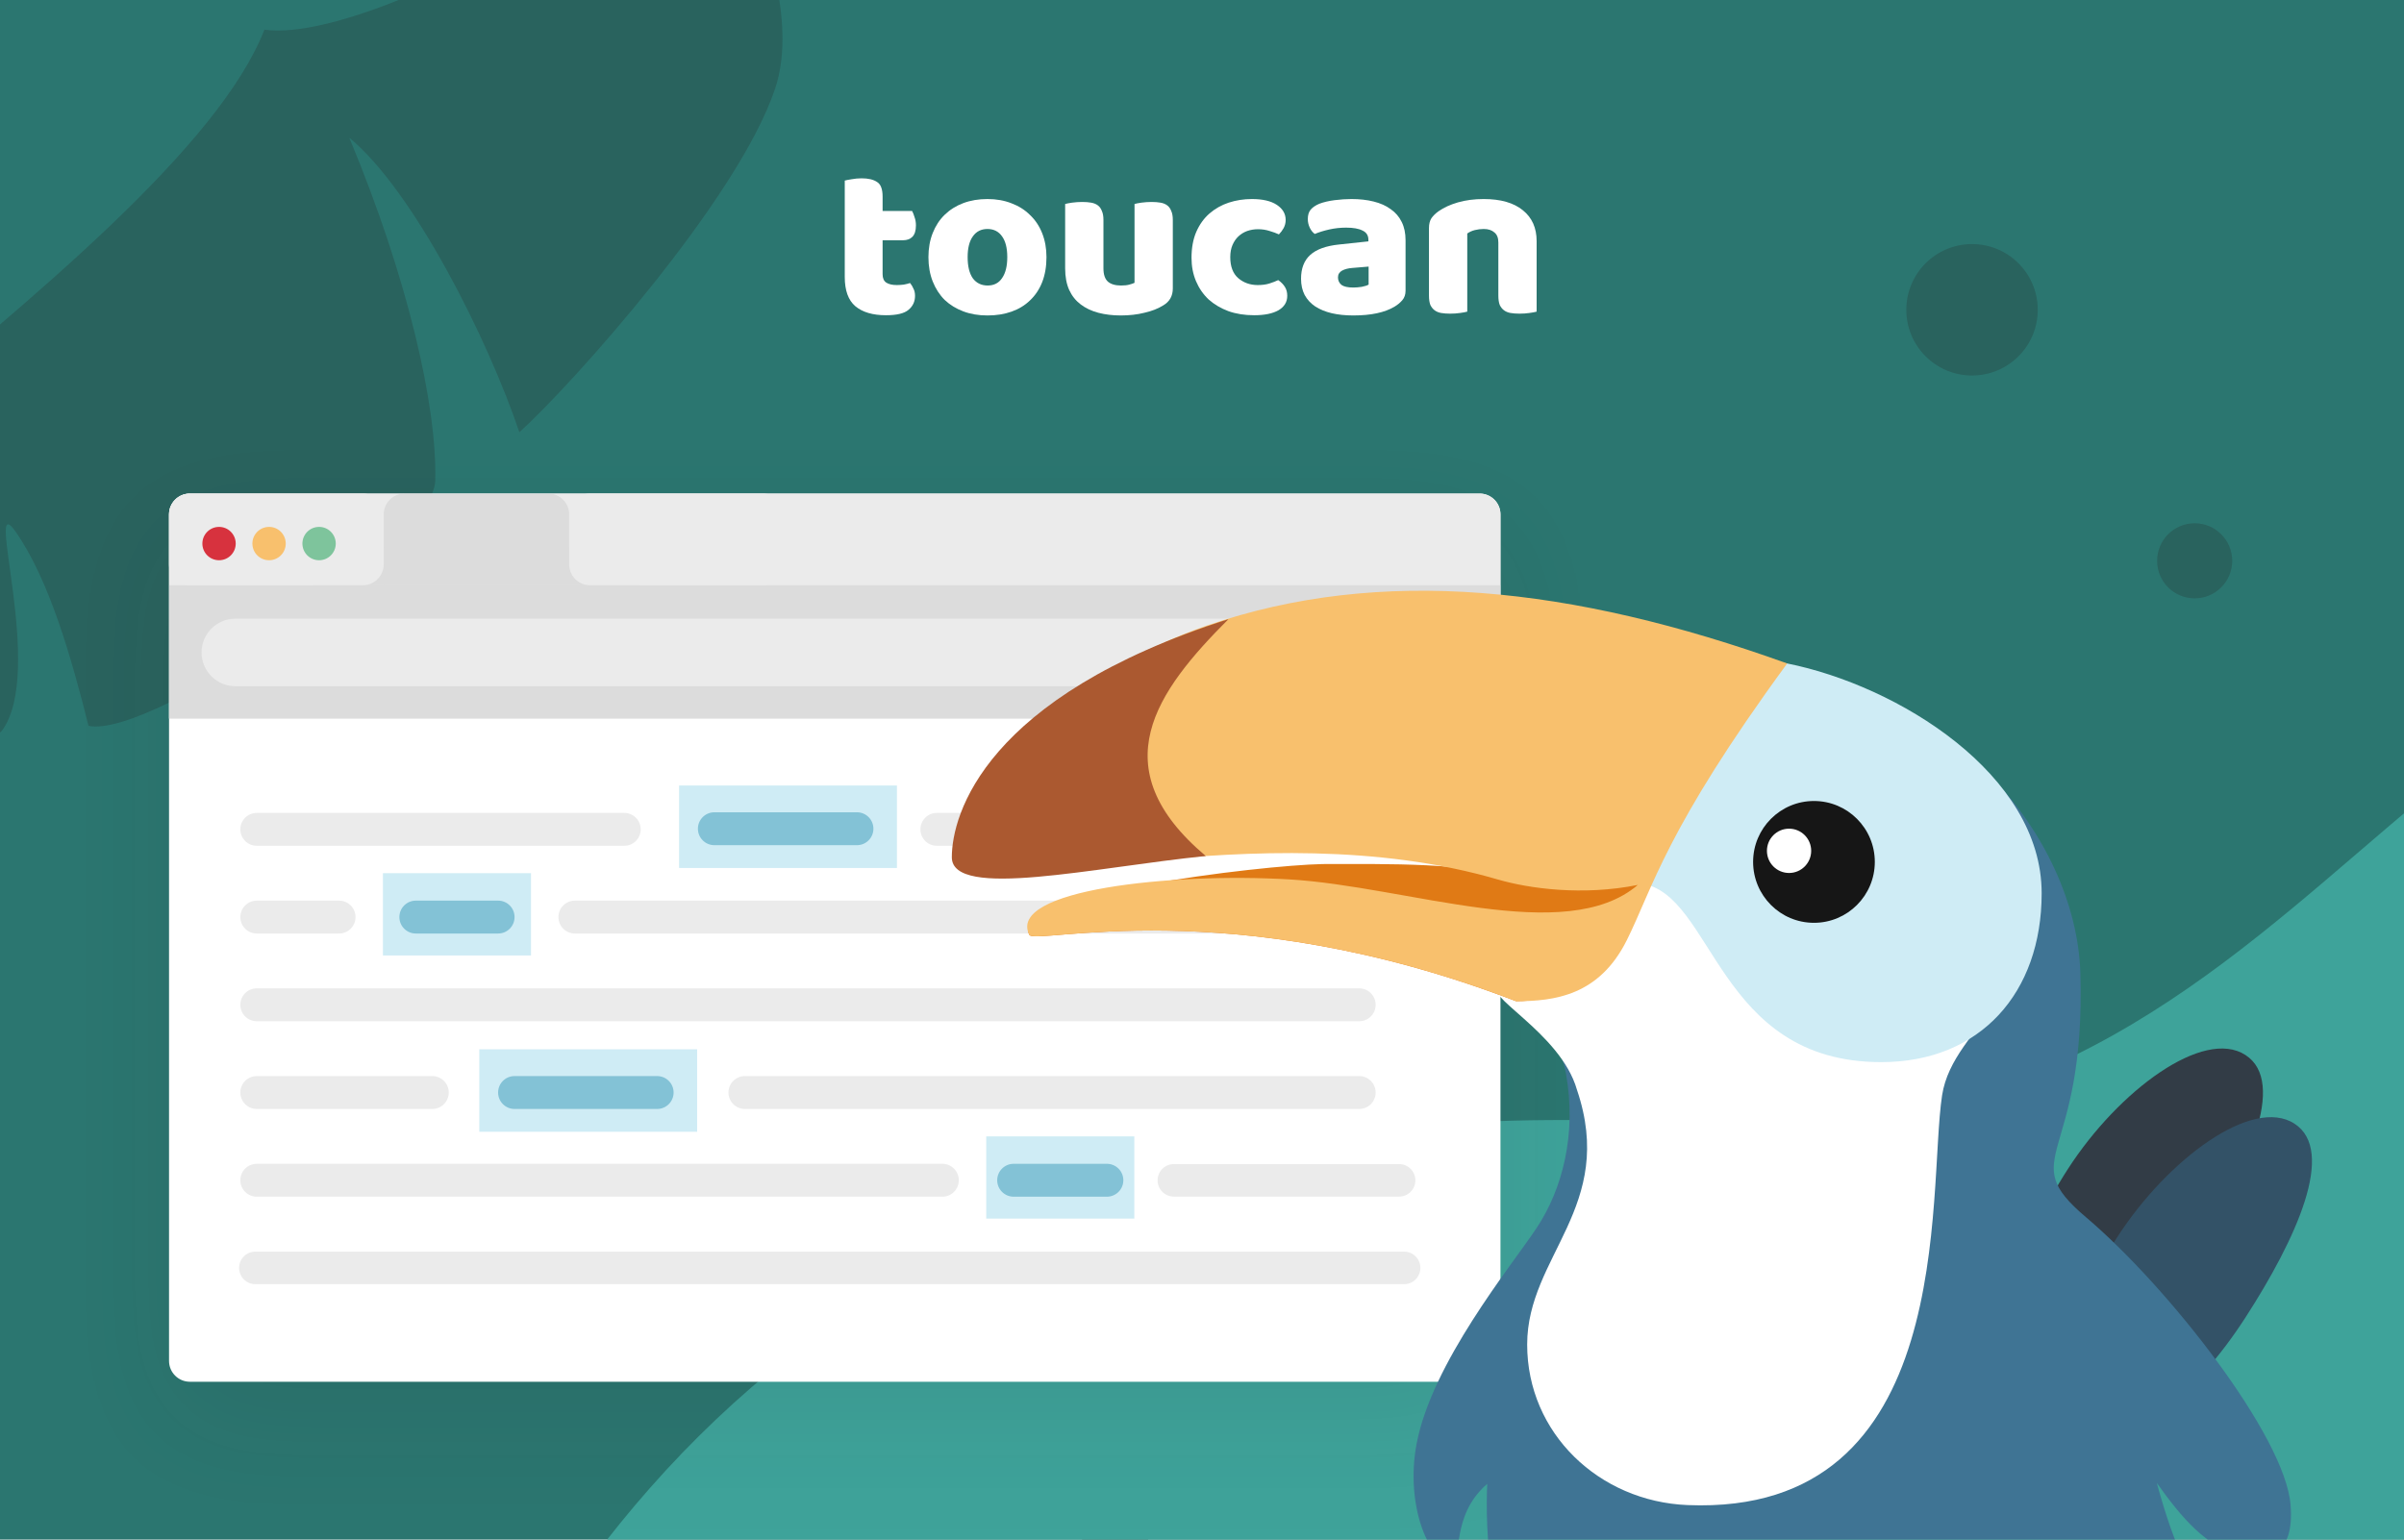
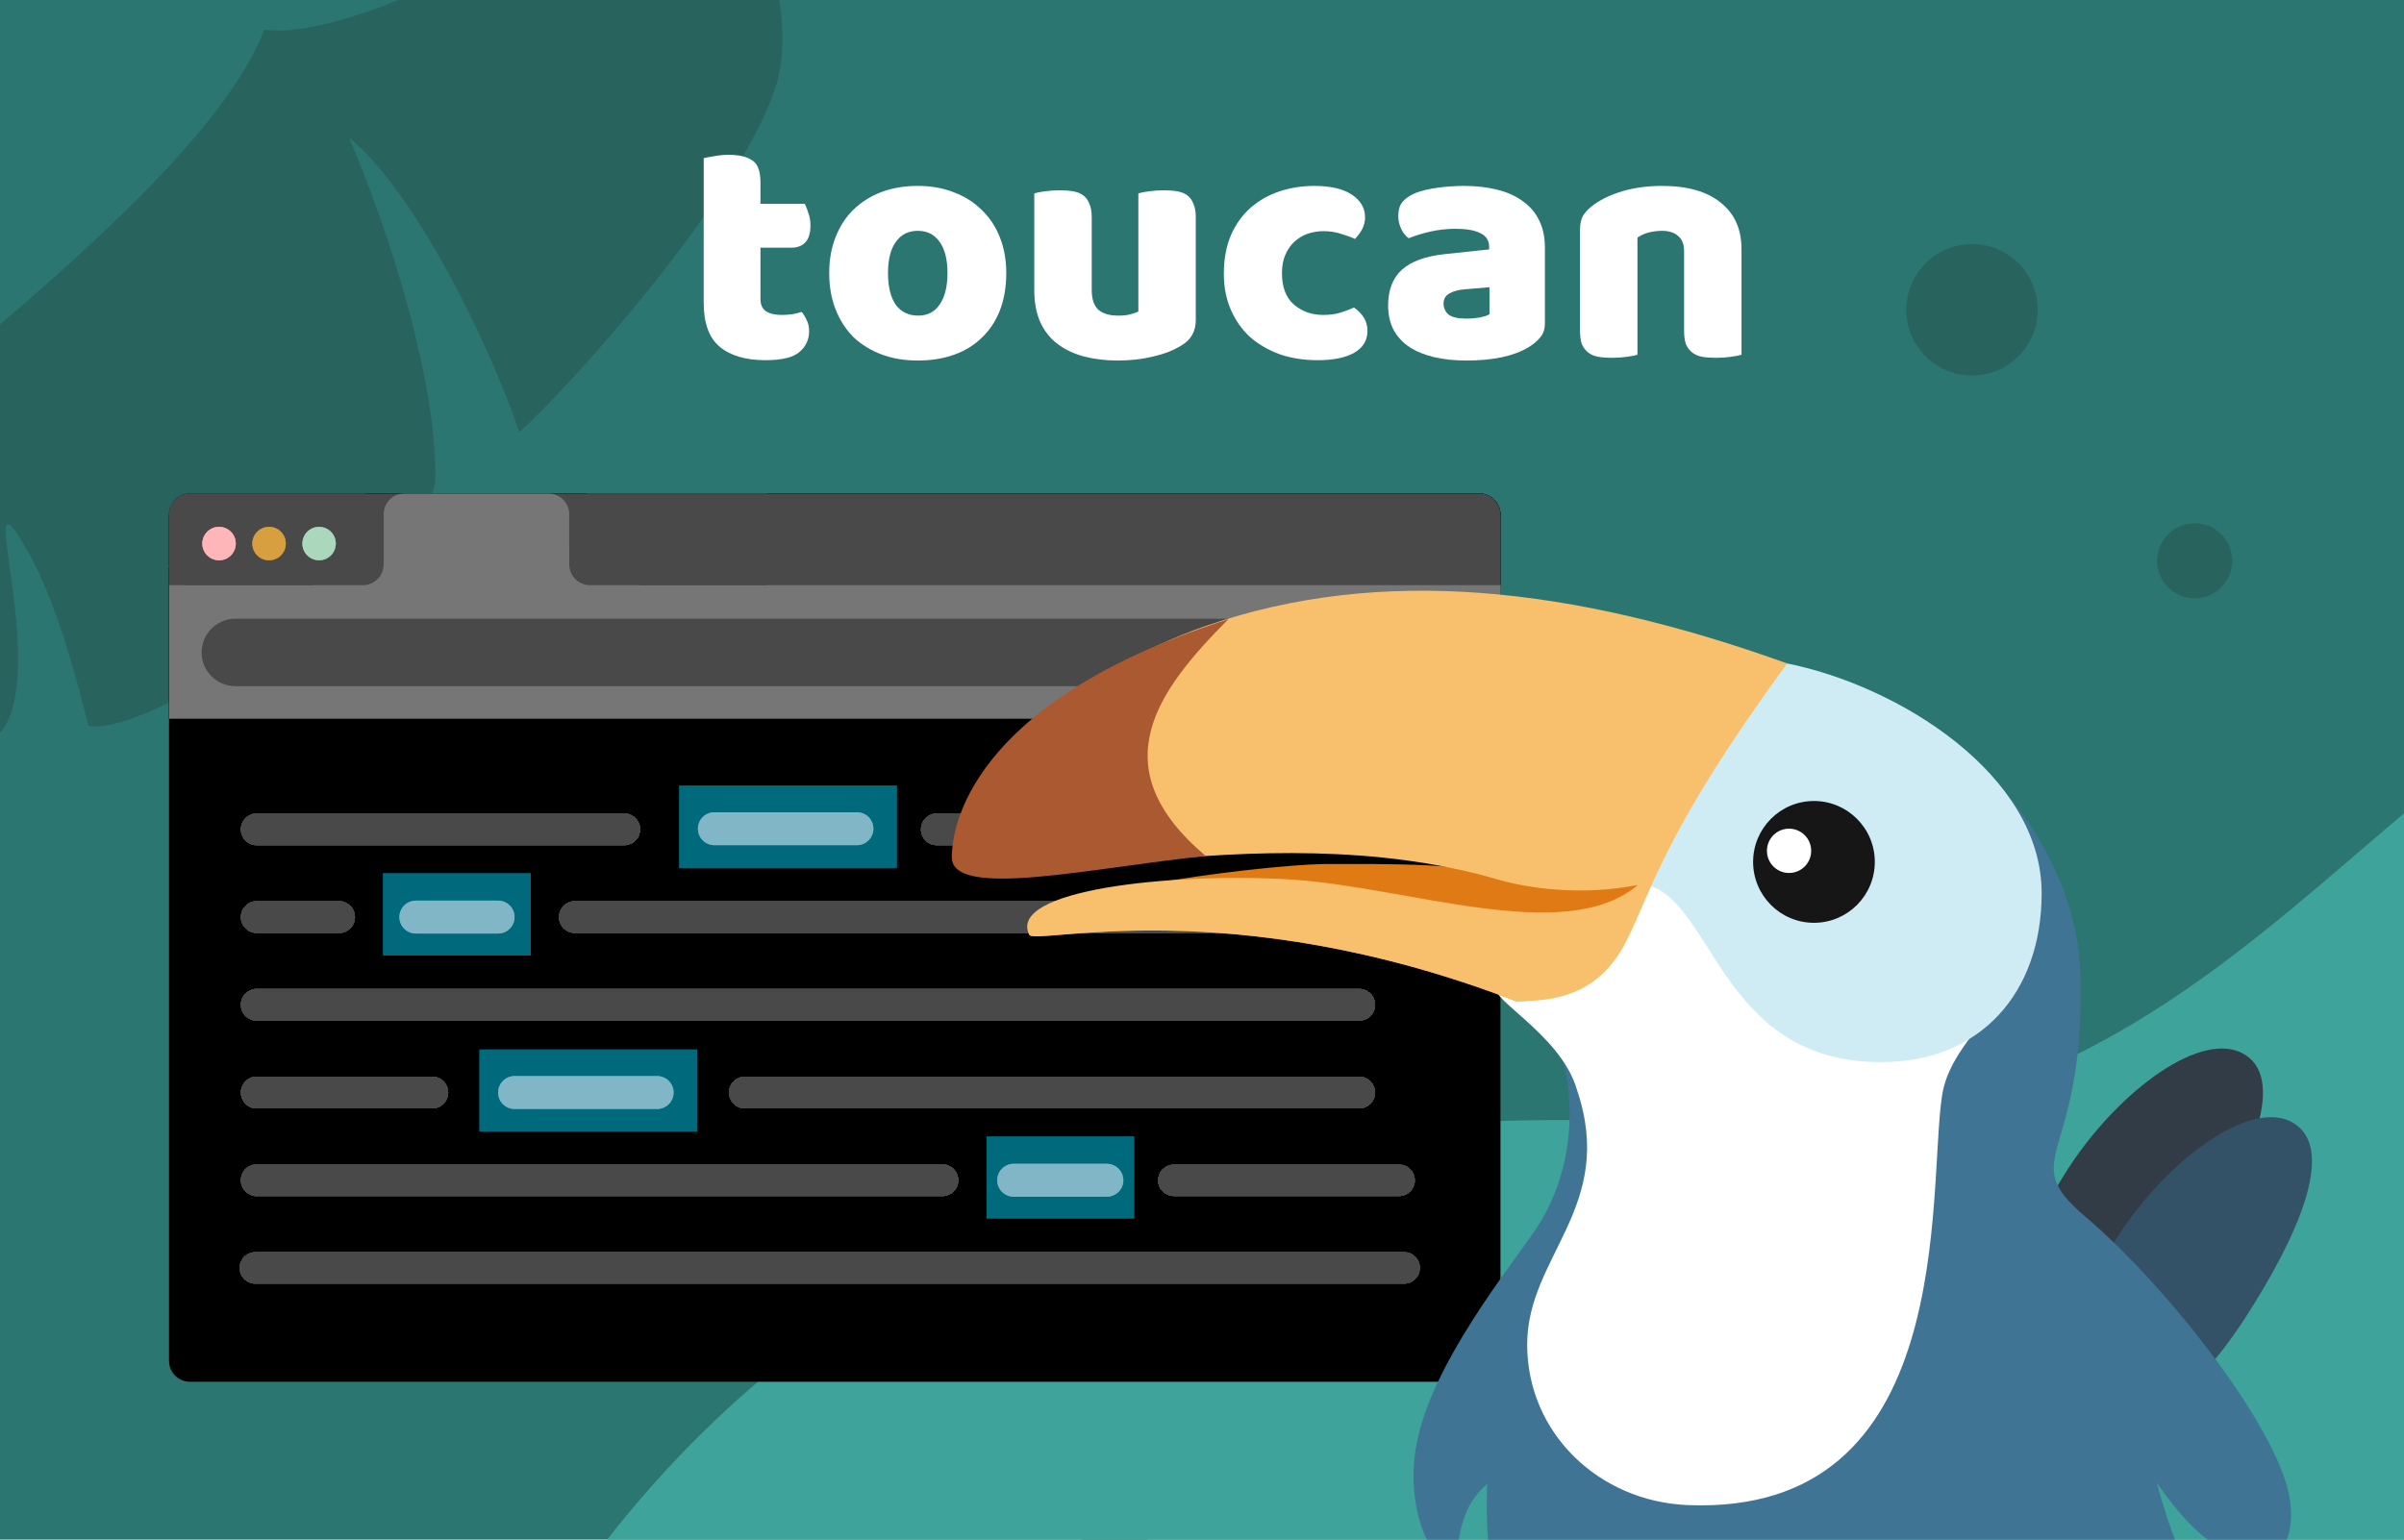
<svg xmlns="http://www.w3.org/2000/svg" width="256" height="164" viewBox="0 0 256 164" fill="none">
  <g clip-path="url(#clip0)">
    <rect width="256" height="164" fill="#2B7670" />
    <path opacity="0.5" d="M36.796 141.445C76.16 107.409 138.911 120.794 117.19 91.903C98.195 66.643 36.796 141.445 36.796 141.445Z" fill="#274F4C" />
    <path opacity="0.5" d="M210 40C213.866 40 217 36.866 217 33C217 29.134 213.866 26 210 26C206.134 26 203 29.134 203 33C203 36.866 206.134 40 210 40Z" fill="#274F4C" />
    <path opacity="0.5" d="M118.747 169.384C120.871 169.384 122.592 167.662 122.592 165.539C122.592 163.415 120.871 161.694 118.747 161.694C116.624 161.694 114.902 163.415 114.902 165.539C114.902 167.662 116.624 169.384 118.747 169.384Z" fill="#274F4C" />
    <path opacity="0.5" d="M233.709 63.74C235.918 63.74 237.708 61.949 237.708 59.74C237.708 57.531 235.918 55.74 233.709 55.74C231.499 55.74 229.708 57.531 229.708 59.74C229.708 61.949 231.499 63.74 233.709 63.74Z" fill="#274F4C" />
    <path opacity="0.5" d="M87.507 80.948C89.895 80.948 91.832 79.227 91.832 77.103C91.832 74.98 89.895 73.258 87.507 73.258C85.118 73.258 83.181 74.98 83.181 77.103C83.181 79.227 85.118 80.948 87.507 80.948Z" fill="#274F4C" />
    <path opacity="0.5" d="M92.694 -92.064C87.511 -74.132 77.915 -52.458 67.939 -33.582C72.768 -26.181 86.735 -3.19 82.555 9.4C78.628 21.228 60.807 41.078 55.309 46.045C51.927 36.046 44.026 20.291 37.197 14.673C43.425 29.601 46.568 43.324 46.346 51.22C46.152 58.18 16.235 78.763 9.425 77.317C7.595 70.007 5.248 61.801 1.695 56.682C-1.859 51.563 4.906 71.56 0.184 77.871C-11.071 87.357 -28.416 84.225 -36.155 90.486C-39.5 88.832 -40.484 84.022 -40.484 84.022C-40.484 84.022 -42.277 85.057 -42.258 89.229C-47.396 88.61 -49.914 85.284 -55.741 88.647C-49.162 66.922 18.512 27.851 28.159 3.159C34.004 3.968 44.381 -0.829 44.381 -0.829C44.381 -0.829 38.864 -0.034 35.191 -3.291C48.687 -14.071 45.078 -31.707 61.413 -36.441C72.657 -51.215 85.561 -79.579 88.97 -92.304C88.97 -92.304 90.694 -94.494 92.694 -92.064Z" fill="#274F4C" />
    <path opacity="0.5" d="M43.238 138.236C56.359 105.159 95.122 86.459 66.567 79.113C35.496 71.125 43.238 138.236 43.238 138.236Z" fill="#274F4C" />
    <path opacity="0.5" d="M36.044 135.91C57.978 145.848 119.21 153.906 105.717 136.201C89.77 115.278 36.044 135.91 36.044 135.91Z" fill="#274F4C" />
    <path d="M41.307 206.939C24.75 250.288 81.162 329.525 186.743 344.061C278.702 356.72 352.433 276.775 374.189 239.092C417.306 168.678 385.777 93.905 322.317 70.797C258.856 47.689 251.404 122.955 183.557 120.02C91.279 112.689 57.864 163.589 41.307 206.939Z" fill="#3EA39A" />
    <g filter="url(#filter0_d)">
      <g clip-path="url(#clip1)">
        <rect x="18" y="52.576" width="141.783" height="94.611" rx="2.219" fill="white" />
        <rect x="18" y="52.576" width="155.356" height="23.969" fill="#EBEBEB" />
        <rect opacity="0.5" x="18" y="62.341" width="155.356" height="14.204" fill="#CDCDCD" />
        <path opacity="0.5" d="M40.86 54.795C40.86 53.569 41.853 52.576 43.079 52.576H58.393C59.618 52.576 60.612 53.569 60.612 54.795V62.341H40.86V54.795Z" fill="#CDCDCD" />
        <path opacity="0.5" d="M33.314 58.346C33.314 57.12 34.307 56.127 35.533 56.127H38.64C39.866 56.127 40.86 57.12 40.86 58.346V62.341H33.314V58.346Z" fill="#CDCDCD" />
        <path d="M18 54.795C18 53.569 18.994 52.576 20.219 52.576H38.64C39.866 52.576 40.86 53.569 40.86 54.795V60.121C40.86 61.347 39.866 62.341 38.64 62.341H20.219C18.994 62.341 18 61.347 18 60.121V54.795Z" fill="#EBEBEB" />
        <path opacity="0.5" d="M60.612 58.346C60.612 57.12 61.606 56.127 62.831 56.127H65.939C67.164 56.127 68.158 57.12 68.158 58.346V62.341H60.612V58.346Z" fill="#CDCDCD" />
        <path d="M60.612 54.795C60.612 53.569 61.606 52.576 62.831 52.576H81.252C82.478 52.576 83.472 53.569 83.472 54.795V60.121C83.472 61.347 82.478 62.341 81.252 62.341H62.831C61.606 62.341 60.612 61.347 60.612 60.121V54.795Z" fill="#EBEBEB" />
        <circle cx="23.326" cy="57.902" r="1.776" fill="#D7323E" />
        <circle cx="28.653" cy="57.902" r="1.776" fill="#F8C06D" />
        <rect x="51.04" y="111.772" width="23.198" height="8.787" fill="#CFECF5" />
        <rect x="72.316" y="83.672" width="23.198" height="8.787" fill="#CFECF5" />
        <rect x="105.023" y="121.051" width="15.769" height="8.761" fill="#CFECF5" />
        <rect x="40.778" y="93.016" width="15.769" height="8.761" fill="#CFECF5" />
        <rect x="25.593" y="86.592" width="42.635" height="3.504" rx="1.752" fill="#EBEBEB" />
        <rect x="98.014" y="86.592" width="48.476" height="3.504" rx="1.752" fill="#EBEBEB" />
        <rect x="25.593" y="95.937" width="12.265" height="3.504" rx="1.752" fill="#EBEBEB" />
        <rect x="59.467" y="95.937" width="87.023" height="3.504" rx="1.752" fill="#EBEBEB" />
        <rect x="25.593" y="105.281" width="120.898" height="3.504" rx="1.752" fill="#EBEBEB" />
        <rect x="25.593" y="114.626" width="22.194" height="3.504" rx="1.752" fill="#EBEBEB" />
        <rect x="53.043" y="114.626" width="18.689" height="3.504" rx="1.752" fill="#83C2D6" />
        <rect x="74.32" y="86.526" width="18.689" height="3.504" rx="1.752" fill="#83C2D6" />
        <rect x="106.191" y="123.971" width="13.433" height="3.504" rx="1.752" fill="#83C2D6" />
        <rect x="42.53" y="95.937" width="12.265" height="3.504" rx="1.752" fill="#83C2D6" />
        <rect x="77.573" y="114.626" width="68.918" height="3.504" rx="1.752" fill="#EBEBEB" />
        <rect x="25.593" y="123.971" width="76.51" height="3.504" rx="1.752" fill="#EBEBEB" />
        <rect x="25.462" y="133.328" width="125.793" height="3.465" rx="1.732" fill="#EBEBEB" />
        <rect x="123.271" y="124" width="27.451" height="3.465" rx="1.732" fill="#EBEBEB" />
        <circle cx="33.979" cy="57.902" r="1.776" fill="#7EC49C" />
        <rect x="21.465" y="65.901" width="134.321" height="7.196" rx="3.598" fill="#EBEBEB" />
      </g>
    </g>
    <path d="M220.225 124.5C214.829 132.857 212.814 140.997 217.291 143.893C221.768 146.789 228.502 141.386 233.898 133.028C239.295 124.671 243.589 115.275 239.112 112.379C234.641 109.483 225.621 116.148 220.225 124.5Z" fill="#323C46" />
    <path d="M225.445 131.813C220.048 140.171 218.033 148.311 222.511 151.207C226.988 154.103 233.722 148.7 239.118 140.342C244.514 131.985 248.809 122.589 244.332 119.693C239.854 116.797 230.835 123.456 225.445 131.813Z" fill="#335267" />
    <path d="M163.611 130.84C160.86 134.963 152.465 145.191 150.845 153.837C149.649 160.213 152.1 166.223 154.379 166.223C155.899 166.223 154.379 161.505 158.374 158.066C158.173 162.543 158.327 174.086 164.394 181.559C172.053 190.996 177.355 192.175 179.122 191.586C180.89 190.996 183.246 186.277 183.246 186.277L183.205 185.982C186.392 186.938 189.768 187.457 193.261 187.457C196.978 187.457 200.56 186.873 203.924 185.799C204.313 186.531 206.775 191.043 208.401 191.586C210.169 192.175 215.471 190.996 223.129 181.559C226.316 177.631 232.732 166.223 232.732 166.223C231.719 164.873 230.517 161.021 229.674 157.966C232.249 161.576 235.006 164.908 238.623 165.634C241.569 166.223 244.337 165.687 243.925 160.325C243.36 153 230.858 137.051 222.128 129.655C214.469 123.167 222.128 123.757 221.539 103.703C221.097 88.727 206.801 73.141 191.831 73.141C176.862 73.141 149.478 98.253 161.449 107.242C163.805 109.011 166.109 110.792 166.751 114.319C167.929 120.807 166.362 126.723 163.611 130.84Z" fill="#3F7494" />
    <path d="M206.811 116.679C205.226 127.006 208.578 161.505 179.711 160.325C170.286 159.942 162.627 152.669 162.627 143.221C162.627 133.772 172.155 128.545 167.929 116.089C166.15 109.849 157.378 105.861 159.682 104.882C165.844 102.264 179.466 69.17 191.313 71.329C197.794 72.509 214.057 79.361 216.237 91.906C218.593 105.472 207.989 109.011 206.811 116.679Z" fill="white" />
    <path d="M217.415 95.15C217.415 105.738 210.905 113.14 200.331 113.14C182.77 113.14 182.511 95.15 174.744 94.112C174.744 83.525 179.947 68.597 190.316 70.673C202.098 73.032 217.415 82.469 217.415 95.15Z" fill="#CFECF5" />
    <path d="M173.231 98.984C173.231 101.102 168.607 106.652 161.449 106.652C130.815 94.856 110.196 100.754 109.607 99.574C107.487 95.33 134.186 92.175 140.829 92.041C148.034 92.041 156.111 91.853 162.038 93.676C164.165 94.331 171.552 90.851 173.82 91.906C176.088 92.962 173.231 98.542 173.231 98.984Z" fill="#E07A15" />
    <path d="M128.588 66.615C114.579 71.434 101.263 82.676 103.03 91.523C104.049 96.619 133.843 86.203 159.469 93.676C162.827 94.655 168.518 95.445 174.409 94.266C166.718 100.843 149.89 94.417 137.295 93.676C124.7 92.935 107.221 94.796 109.607 99.574C110.196 100.754 130.815 94.856 161.449 106.652C165.52 106.652 170.286 106.062 173.231 100.164C176 94.614 177.355 88.368 190.316 70.673C167.34 62.416 147.027 60.275 128.588 66.615Z" fill="#F8C06D" />
    <path d="M128.402 91.186C116.619 92.366 101.359 95.876 101.359 91.317C101.359 86.757 104.894 74.212 130.815 65.954C123.156 73.622 117.209 81.749 128.402 91.186Z" fill="#AB5930" />
    <path d="M193.167 98.3C196.746 98.3 199.647 95.395 199.647 91.812C199.647 88.229 196.746 85.324 193.167 85.324C189.588 85.324 186.687 88.229 186.687 91.812C186.687 95.395 189.588 98.3 193.167 98.3Z" fill="#161616" />
    <path d="M190.516 92.992C191.817 92.992 192.872 91.935 192.872 90.632C192.872 89.329 191.817 88.273 190.516 88.273C189.214 88.273 188.159 89.329 188.159 90.632C188.159 91.935 189.214 92.992 190.516 92.992Z" fill="white" />
-     <path d="M93.987 29.213C93.987 29.629 94.115 29.925 94.371 30.101C94.643 30.277 95.019 30.365 95.498 30.365C95.738 30.365 95.986 30.349 96.242 30.317C96.498 30.269 96.722 30.213 96.914 30.149C97.058 30.325 97.177 30.524 97.273 30.748C97.385 30.956 97.441 31.212 97.441 31.516C97.441 32.124 97.209 32.619 96.746 33.003C96.298 33.387 95.498 33.579 94.347 33.579C92.94 33.579 91.853 33.259 91.085 32.619C90.334 31.98 89.958 30.94 89.958 29.501V19.235C90.134 19.187 90.381 19.139 90.701 19.091C91.037 19.027 91.389 18.995 91.757 18.995C92.46 18.995 93.004 19.123 93.388 19.379C93.787 19.619 93.987 20.139 93.987 20.938V22.473H97.129C97.225 22.649 97.313 22.873 97.393 23.145C97.489 23.401 97.537 23.689 97.537 24.008C97.537 24.568 97.409 24.976 97.153 25.232C96.914 25.471 96.586 25.591 96.17 25.591H93.987V29.213Z" fill="white" />
-     <path d="M111.438 27.39C111.438 28.382 111.286 29.269 110.982 30.053C110.678 30.82 110.247 31.468 109.687 31.996C109.143 32.523 108.488 32.923 107.72 33.195C106.952 33.467 106.097 33.603 105.154 33.603C104.21 33.603 103.355 33.459 102.587 33.171C101.819 32.883 101.156 32.475 100.596 31.948C100.053 31.404 99.629 30.748 99.325 29.981C99.021 29.213 98.869 28.35 98.869 27.39C98.869 26.447 99.021 25.591 99.325 24.824C99.629 24.056 100.053 23.409 100.596 22.881C101.156 22.337 101.819 21.922 102.587 21.634C103.355 21.346 104.21 21.202 105.154 21.202C106.097 21.202 106.952 21.354 107.72 21.658C108.488 21.946 109.143 22.361 109.687 22.905C110.247 23.433 110.678 24.08 110.982 24.848C111.286 25.615 111.438 26.463 111.438 27.39ZM103.043 27.39C103.043 28.366 103.227 29.117 103.594 29.645C103.978 30.157 104.506 30.413 105.177 30.413C105.849 30.413 106.361 30.149 106.713 29.621C107.08 29.093 107.264 28.35 107.264 27.39C107.264 26.431 107.08 25.695 106.713 25.184C106.345 24.656 105.825 24.392 105.154 24.392C104.482 24.392 103.962 24.656 103.594 25.184C103.227 25.695 103.043 26.431 103.043 27.39Z" fill="white" />
-     <path d="M113.427 21.73C113.587 21.682 113.835 21.634 114.171 21.586C114.522 21.538 114.882 21.514 115.25 21.514C115.602 21.514 115.914 21.538 116.186 21.586C116.473 21.634 116.713 21.73 116.905 21.874C117.097 22.017 117.241 22.217 117.337 22.473C117.449 22.713 117.505 23.033 117.505 23.433V28.59C117.505 29.245 117.665 29.717 117.984 30.005C118.304 30.277 118.768 30.413 119.376 30.413C119.743 30.413 120.039 30.381 120.263 30.317C120.503 30.253 120.687 30.189 120.815 30.125V21.73C120.975 21.682 121.223 21.634 121.558 21.586C121.91 21.538 122.27 21.514 122.638 21.514C122.99 21.514 123.301 21.538 123.573 21.586C123.861 21.634 124.101 21.73 124.293 21.874C124.485 22.017 124.629 22.217 124.724 22.473C124.836 22.713 124.892 23.033 124.892 23.433V30.724C124.892 31.524 124.557 32.124 123.885 32.523C123.325 32.875 122.654 33.139 121.87 33.315C121.103 33.507 120.263 33.603 119.352 33.603C118.488 33.603 117.689 33.507 116.953 33.315C116.233 33.123 115.61 32.827 115.082 32.427C114.554 32.028 114.147 31.516 113.859 30.892C113.571 30.253 113.427 29.485 113.427 28.59V21.73Z" fill="white" />
-     <path d="M133.96 24.416C133.56 24.416 133.176 24.48 132.808 24.608C132.457 24.736 132.145 24.928 131.873 25.184C131.617 25.424 131.409 25.727 131.249 26.095C131.09 26.463 131.01 26.895 131.01 27.39C131.01 28.382 131.289 29.125 131.849 29.621C132.425 30.117 133.12 30.365 133.936 30.365C134.416 30.365 134.831 30.309 135.183 30.197C135.535 30.085 135.847 29.965 136.119 29.837C136.438 30.061 136.678 30.309 136.838 30.581C136.998 30.836 137.078 31.148 137.078 31.516C137.078 32.172 136.766 32.683 136.143 33.051C135.519 33.403 134.655 33.579 133.552 33.579C132.545 33.579 131.633 33.435 130.818 33.147C130.002 32.843 129.299 32.427 128.707 31.9C128.131 31.356 127.684 30.708 127.364 29.957C127.044 29.205 126.884 28.374 126.884 27.462C126.884 26.407 127.052 25.488 127.388 24.704C127.739 23.904 128.211 23.249 128.803 22.737C129.395 22.225 130.074 21.842 130.842 21.586C131.625 21.33 132.449 21.202 133.312 21.202C134.464 21.202 135.351 21.41 135.975 21.826C136.598 22.241 136.91 22.777 136.91 23.433C136.91 23.736 136.838 24.024 136.694 24.296C136.55 24.552 136.382 24.776 136.191 24.968C135.919 24.84 135.591 24.72 135.207 24.608C134.823 24.48 134.408 24.416 133.96 24.416Z" fill="white" />
-     <path d="M144.112 30.628C144.384 30.628 144.68 30.605 145 30.556C145.335 30.492 145.583 30.413 145.743 30.317V28.398L144.016 28.542C143.568 28.574 143.201 28.67 142.913 28.829C142.625 28.989 142.481 29.229 142.481 29.549C142.481 29.869 142.601 30.133 142.841 30.341C143.097 30.532 143.52 30.628 144.112 30.628ZM143.92 21.202C144.784 21.202 145.567 21.29 146.271 21.466C146.99 21.642 147.598 21.914 148.094 22.281C148.605 22.633 148.997 23.089 149.269 23.649C149.541 24.192 149.677 24.84 149.677 25.591V30.964C149.677 31.38 149.557 31.724 149.317 31.996C149.093 32.252 148.821 32.475 148.501 32.667C147.462 33.291 145.999 33.603 144.112 33.603C143.265 33.603 142.497 33.523 141.809 33.363C141.138 33.203 140.554 32.963 140.058 32.643C139.579 32.324 139.203 31.916 138.931 31.42C138.675 30.924 138.547 30.349 138.547 29.693C138.547 28.59 138.875 27.742 139.531 27.151C140.186 26.559 141.202 26.191 142.577 26.047L145.719 25.711V25.544C145.719 25.08 145.511 24.752 145.095 24.56C144.696 24.352 144.112 24.248 143.344 24.248C142.737 24.248 142.145 24.312 141.57 24.44C140.994 24.568 140.474 24.728 140.01 24.92C139.803 24.776 139.627 24.56 139.483 24.272C139.339 23.968 139.267 23.657 139.267 23.337C139.267 22.921 139.363 22.593 139.555 22.353C139.763 22.098 140.074 21.882 140.49 21.706C140.954 21.53 141.498 21.402 142.121 21.322C142.761 21.242 143.36 21.202 143.92 21.202Z" fill="white" />
-     <path d="M159.558 25.831C159.558 25.336 159.414 24.976 159.126 24.752C158.854 24.512 158.478 24.392 157.999 24.392C157.679 24.392 157.359 24.432 157.039 24.512C156.735 24.592 156.471 24.712 156.248 24.872V33.195C156.088 33.243 155.832 33.291 155.48 33.339C155.144 33.387 154.792 33.411 154.425 33.411C154.073 33.411 153.753 33.387 153.465 33.339C153.193 33.291 152.962 33.195 152.77 33.051C152.578 32.907 152.426 32.715 152.314 32.475C152.218 32.219 152.17 31.892 152.17 31.492V24.296C152.17 23.864 152.258 23.513 152.434 23.241C152.626 22.969 152.882 22.721 153.201 22.497C153.745 22.113 154.425 21.802 155.24 21.562C156.072 21.322 156.991 21.202 157.999 21.202C159.805 21.202 161.197 21.602 162.172 22.401C163.148 23.185 163.635 24.28 163.635 25.687V33.195C163.475 33.243 163.219 33.291 162.868 33.339C162.532 33.387 162.18 33.411 161.812 33.411C161.461 33.411 161.141 33.387 160.853 33.339C160.581 33.291 160.349 33.195 160.157 33.051C159.965 32.907 159.813 32.715 159.702 32.475C159.606 32.219 159.558 31.892 159.558 31.492V25.831Z" fill="white" />
+     <g transform="translate(-60, -12) scale(1.5)">
+       <path d="M93.987 29.213C93.987 29.629 94.115 29.925 94.371 30.101C94.643 30.277 95.019 30.365 95.498 30.365C95.738 30.365 95.986 30.349 96.242 30.317C96.498 30.269 96.722 30.213 96.914 30.149C97.058 30.325 97.177 30.524 97.273 30.748C97.385 30.956 97.441 31.212 97.441 31.516C97.441 32.124 97.209 32.619 96.746 33.003C96.298 33.387 95.498 33.579 94.347 33.579C92.94 33.579 91.853 33.259 91.085 32.619C90.334 31.98 89.958 30.94 89.958 29.501V19.235C90.134 19.187 90.381 19.139 90.701 19.091C91.037 19.027 91.389 18.995 91.757 18.995C92.46 18.995 93.004 19.123 93.388 19.379C93.787 19.619 93.987 20.139 93.987 20.938V22.473H97.129C97.225 22.649 97.313 22.873 97.393 23.145C97.489 23.401 97.537 23.689 97.537 24.008C97.537 24.568 97.409 24.976 97.153 25.232C96.914 25.471 96.586 25.591 96.17 25.591H93.987V29.213Z" fill="white" />
+       <path d="M111.438 27.39C111.438 28.382 111.286 29.269 110.982 30.053C110.678 30.82 110.247 31.468 109.687 31.996C109.143 32.523 108.488 32.923 107.72 33.195C106.952 33.467 106.097 33.603 105.154 33.603C104.21 33.603 103.355 33.459 102.587 33.171C101.819 32.883 101.156 32.475 100.596 31.948C100.053 31.404 99.629 30.748 99.325 29.981C99.021 29.213 98.869 28.35 98.869 27.39C98.869 26.447 99.021 25.591 99.325 24.824C99.629 24.056 100.053 23.409 100.596 22.881C101.156 22.337 101.819 21.922 102.587 21.634C103.355 21.346 104.21 21.202 105.154 21.202C106.097 21.202 106.952 21.354 107.72 21.658C108.488 21.946 109.143 22.361 109.687 22.905C110.247 23.433 110.678 24.08 110.982 24.848C111.286 25.615 111.438 26.463 111.438 27.39ZM103.043 27.39C103.043 28.366 103.227 29.117 103.594 29.645C103.978 30.157 104.506 30.413 105.177 30.413C105.849 30.413 106.361 30.149 106.713 29.621C107.08 29.093 107.264 28.35 107.264 27.39C107.264 26.431 107.08 25.695 106.713 25.184C106.345 24.656 105.825 24.392 105.154 24.392C104.482 24.392 103.962 24.656 103.594 25.184C103.227 25.695 103.043 26.431 103.043 27.39Z" fill="white" />
+       <path d="M113.427 21.73C113.587 21.682 113.835 21.634 114.171 21.586C114.522 21.538 114.882 21.514 115.25 21.514C115.602 21.514 115.914 21.538 116.186 21.586C116.473 21.634 116.713 21.73 116.905 21.874C117.097 22.017 117.241 22.217 117.337 22.473C117.449 22.713 117.505 23.033 117.505 23.433V28.59C117.505 29.245 117.665 29.717 117.984 30.005C118.304 30.277 118.768 30.413 119.376 30.413C119.743 30.413 120.039 30.381 120.263 30.317C120.503 30.253 120.687 30.189 120.815 30.125V21.73C120.975 21.682 121.223 21.634 121.558 21.586C121.91 21.538 122.27 21.514 122.638 21.514C122.99 21.514 123.301 21.538 123.573 21.586C123.861 21.634 124.101 21.73 124.293 21.874C124.485 22.017 124.629 22.217 124.724 22.473C124.836 22.713 124.892 23.033 124.892 23.433V30.724C124.892 31.524 124.557 32.124 123.885 32.523C123.325 32.875 122.654 33.139 121.87 33.315C121.103 33.507 120.263 33.603 119.352 33.603C118.488 33.603 117.689 33.507 116.953 33.315C116.233 33.123 115.61 32.827 115.082 32.427C114.554 32.028 114.147 31.516 113.859 30.892C113.571 30.253 113.427 29.485 113.427 28.59V21.73Z" fill="white" />
+       <path d="M133.96 24.416C133.56 24.416 133.176 24.48 132.808 24.608C132.457 24.736 132.145 24.928 131.873 25.184C131.617 25.424 131.409 25.727 131.249 26.095C131.09 26.463 131.01 26.895 131.01 27.39C131.01 28.382 131.289 29.125 131.849 29.621C132.425 30.117 133.12 30.365 133.936 30.365C134.416 30.365 134.831 30.309 135.183 30.197C135.535 30.085 135.847 29.965 136.119 29.837C136.438 30.061 136.678 30.309 136.838 30.581C136.998 30.836 137.078 31.148 137.078 31.516C137.078 32.172 136.766 32.683 136.143 33.051C135.519 33.403 134.655 33.579 133.552 33.579C132.545 33.579 131.633 33.435 130.818 33.147C130.002 32.843 129.299 32.427 128.707 31.9C128.131 31.356 127.684 30.708 127.364 29.957C127.044 29.205 126.884 28.374 126.884 27.462C126.884 26.407 127.052 25.488 127.388 24.704C127.739 23.904 128.211 23.249 128.803 22.737C129.395 22.225 130.074 21.842 130.842 21.586C131.625 21.33 132.449 21.202 133.312 21.202C134.464 21.202 135.351 21.41 135.975 21.826C136.598 22.241 136.91 22.777 136.91 23.433C136.91 23.736 136.838 24.024 136.694 24.296C136.55 24.552 136.382 24.776 136.191 24.968C135.919 24.84 135.591 24.72 135.207 24.608C134.823 24.48 134.408 24.416 133.96 24.416Z" fill="white" />
+       <path d="M144.112 30.628C144.384 30.628 144.68 30.605 145 30.556C145.335 30.492 145.583 30.413 145.743 30.317V28.398L144.016 28.542C143.568 28.574 143.201 28.67 142.913 28.829C142.625 28.989 142.481 29.229 142.481 29.549C142.481 29.869 142.601 30.133 142.841 30.341C143.097 30.532 143.52 30.628 144.112 30.628ZM143.92 21.202C144.784 21.202 145.567 21.29 146.271 21.466C146.99 21.642 147.598 21.914 148.094 22.281C148.605 22.633 148.997 23.089 149.269 23.649C149.541 24.192 149.677 24.84 149.677 25.591V30.964C149.677 31.38 149.557 31.724 149.317 31.996C149.093 32.252 148.821 32.475 148.501 32.667C147.462 33.291 145.999 33.603 144.112 33.603C143.265 33.603 142.497 33.523 141.809 33.363C141.138 33.203 140.554 32.963 140.058 32.643C139.579 32.324 139.203 31.916 138.931 31.42C138.675 30.924 138.547 30.349 138.547 29.693C138.547 28.59 138.875 27.742 139.531 27.151C140.186 26.559 141.202 26.191 142.577 26.047L145.719 25.711V25.544C145.719 25.08 145.511 24.752 145.095 24.56C144.696 24.352 144.112 24.248 143.344 24.248C142.737 24.248 142.145 24.312 141.57 24.44C140.994 24.568 140.474 24.728 140.01 24.92C139.803 24.776 139.627 24.56 139.483 24.272C139.339 23.968 139.267 23.657 139.267 23.337C139.267 22.921 139.363 22.593 139.555 22.353C139.763 22.098 140.074 21.882 140.49 21.706C140.954 21.53 141.498 21.402 142.121 21.322C142.761 21.242 143.36 21.202 143.92 21.202Z" fill="white" />
+       <path d="M159.558 25.831C159.558 25.336 159.414 24.976 159.126 24.752C158.854 24.512 158.478 24.392 157.999 24.392C157.679 24.392 157.359 24.432 157.039 24.512C156.735 24.592 156.471 24.712 156.248 24.872V33.195C156.088 33.243 155.832 33.291 155.48 33.339C155.144 33.387 154.792 33.411 154.425 33.411C154.073 33.411 153.753 33.387 153.465 33.339C153.193 33.291 152.962 33.195 152.77 33.051C152.578 32.907 152.426 32.715 152.314 32.475C152.218 32.219 152.17 31.892 152.17 31.492V24.296C152.17 23.864 152.258 23.513 152.434 23.241C152.626 22.969 152.882 22.721 153.201 22.497C153.745 22.113 154.425 21.802 155.24 21.562C156.072 21.322 156.991 21.202 157.999 21.202C159.805 21.202 161.197 21.602 162.172 22.401C163.148 23.185 163.635 24.28 163.635 25.687V33.195C163.475 33.243 163.219 33.291 162.868 33.339C162.532 33.387 162.18 33.411 161.812 33.411C161.461 33.411 161.141 33.387 160.853 33.339C160.581 33.291 160.349 33.195 160.157 33.051C159.965 32.907 159.813 32.715 159.702 32.475C159.606 32.219 159.558 31.892 159.558 31.492V25.831Z" fill="white" />
+     </g>
  </g>
  <defs>
-     <filter id="filter0_d" x="5.347" y="44.14" width="167.09" height="119.918" filterUnits="userSpaceOnUse" color-interpolation-filters="sRGB">
-       <feFlood flood-opacity="0" result="BackgroundImageFix" />
-       <feColorMatrix in="SourceAlpha" type="matrix" values="0 0 0 0 0 0 0 0 0 0 0 0 0 0 0 0 0 0 127 0" />
-       <feOffset dy="4.218" />
-       <feGaussianBlur stdDeviation="6.327" />
-       <feColorMatrix type="matrix" values="0 0 0 0 0.086 0 0 0 0 0.086 0 0 0 0 0.086 0 0 0 0.08 0" />
-       <feBlend mode="normal" in2="BackgroundImageFix" result="effect1_dropShadow" />
-       <feBlend mode="normal" in="SourceGraphic" in2="effect1_dropShadow" result="shape" />
+     <filter id="filter0_d" filterUnits="userSpaceOnUse">
+       <feColorMatrix in="SourceGraphic" type="matrix" values="0.2 -0.6 -0.6 0 0.9 -0.6 0.2 -0.6 0 0.9 -0.6 -0.6 0.2 0 0.9 0 0 0 1 0" />
    </filter>
    <clipPath id="clip0">
      <rect width="256" height="164" fill="white" />
    </clipPath>
    <clipPath id="clip1">
      <rect x="18" y="52.576" width="141.783" height="94.611" rx="2.219" fill="white" />
    </clipPath>
  </defs>
</svg>
